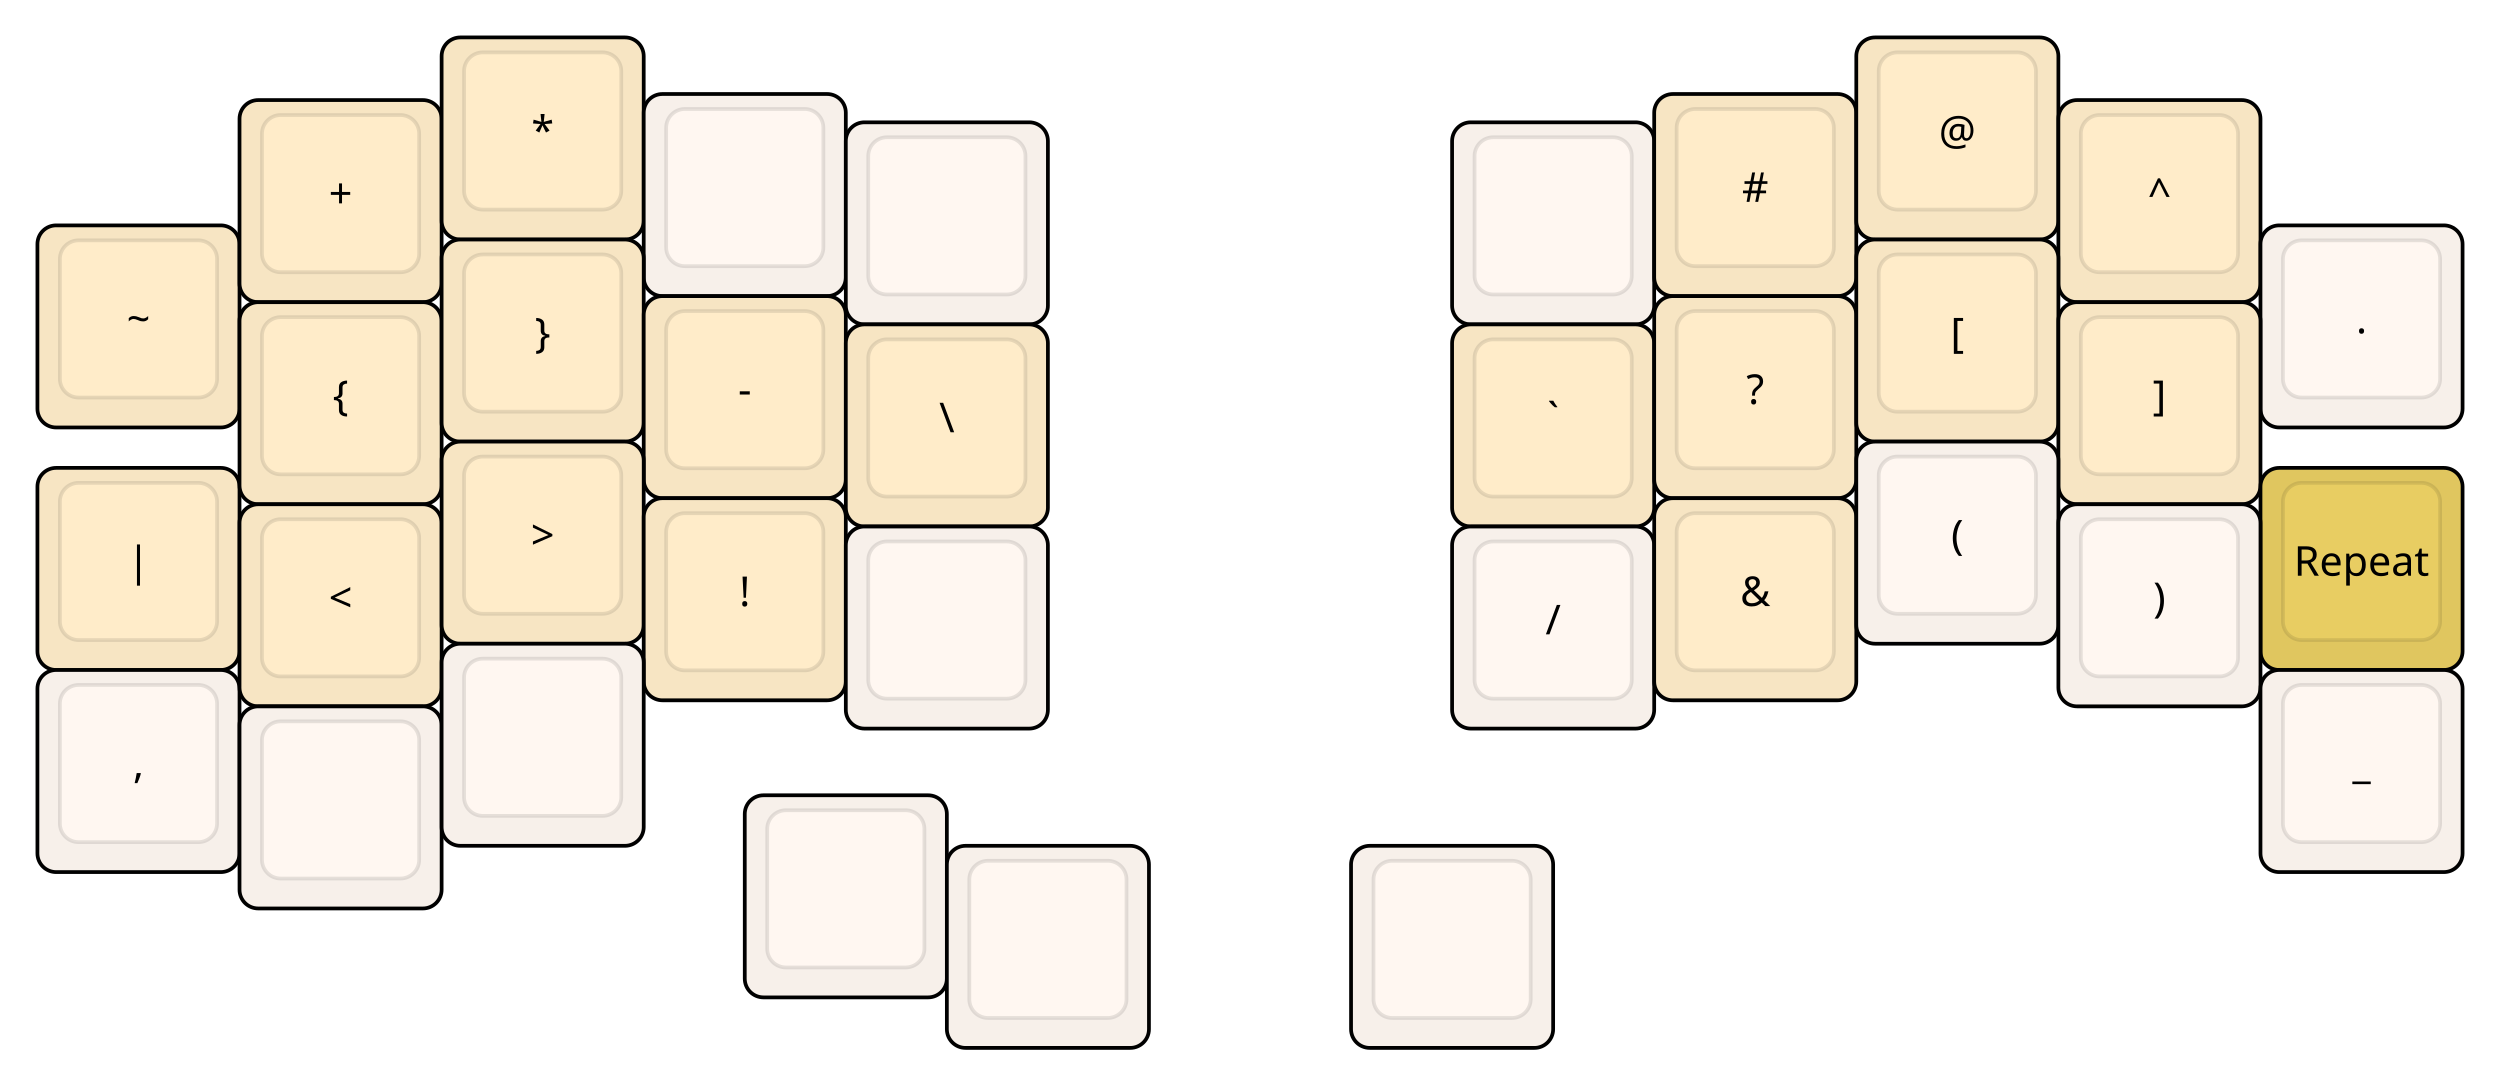
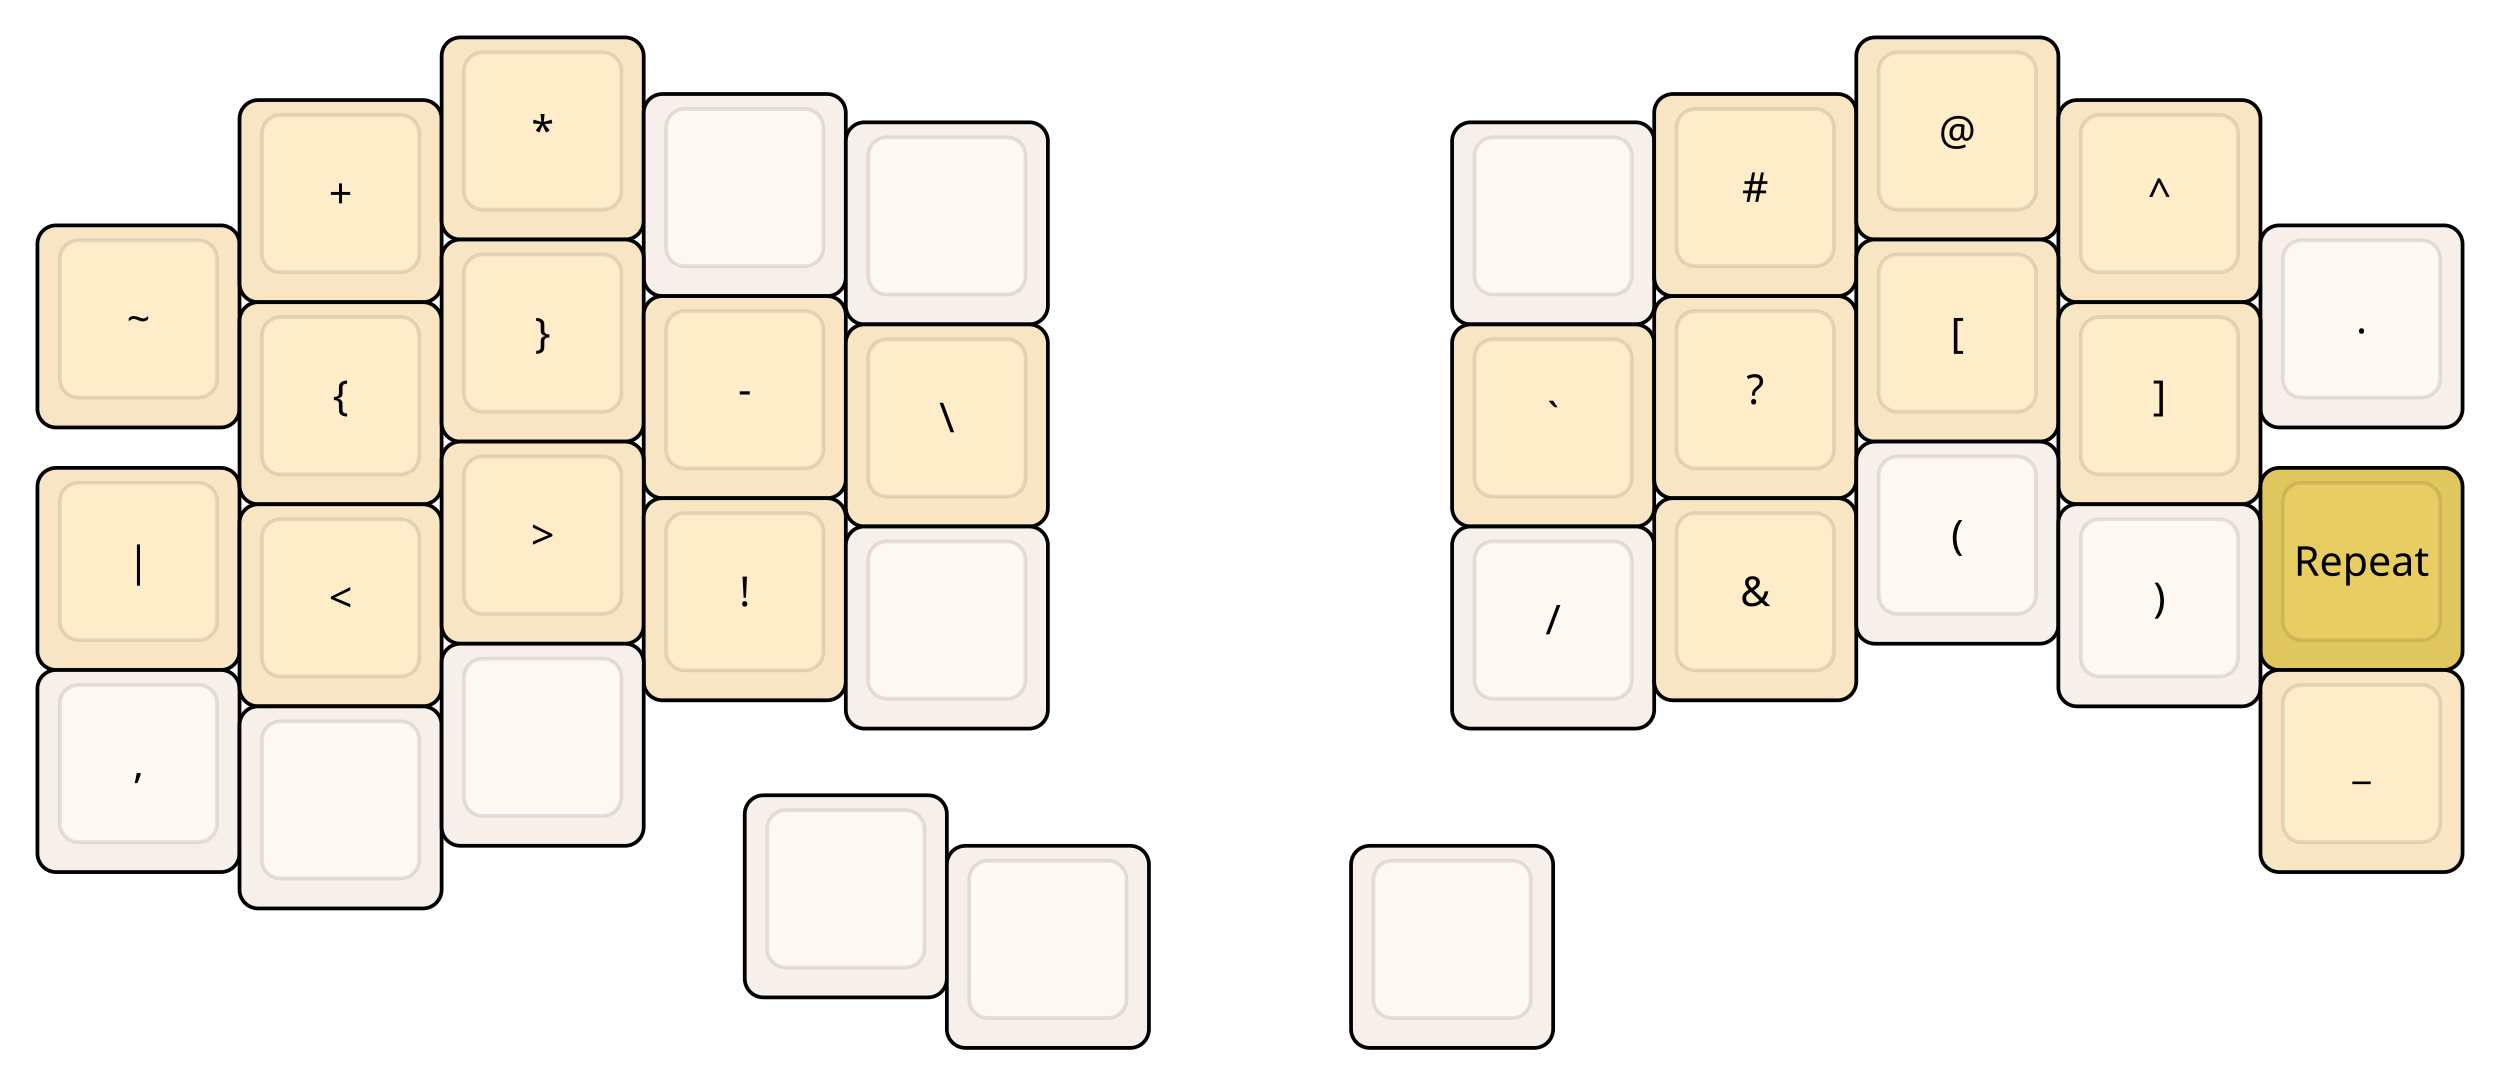
<svg xmlns="http://www.w3.org/2000/svg" width="668px" height="290x" viewBox="0 0 668 290">
  <style type="text/css">
    .keycap .border { stroke: black; stroke-width: 1; }
    .keycap .inner.border { stroke: rgba(0,0,0,.1); }
    .keycap { font-family: sans-serif; font-size: 11px}
    .keycap .sub { font-size: 9px}
  </style>
  <g class="keycap default">
    <rect x="10" y="60.22" width="54" height="54" rx="5" fill="#f7e5c3" class="outer border" />
    <rect x="16" y="64.22" width="42" height="42" rx="5" fill="#ffecc9" class="inner border" />
    <text x="37" y="85.22" text-anchor="middle" dominant-baseline="middle" class="main">
      <tspan x="37" dy="0">~</tspan>
    </text>
  </g>
  <g class="keycap default">
    <rect x="64" y="26.74" width="54" height="54" rx="5" fill="#f7e5c3" class="outer border" />
    <rect x="70" y="30.74" width="42" height="42" rx="5" fill="#ffecc9" class="inner border" />
    <text x="91" y="51.74" text-anchor="middle" dominant-baseline="middle" class="main">
      <tspan x="91" dy="0">+</tspan>
    </text>
  </g>
  <g class="keycap default">
    <rect x="118" y="10" width="54" height="54" rx="5" fill="#f7e5c3" class="outer border" />
    <rect x="124" y="14" width="42" height="42" rx="5" fill="#ffecc9" class="inner border" />
    <text x="145" y="35" text-anchor="middle" dominant-baseline="middle" class="main">
      <tspan x="145" dy="0">*</tspan>
    </text>
  </g>
  <g class="keycap blank">
    <rect x="172" y="25.12" width="54" height="54" rx="5" fill="#f7f0ea" class="outer border" />
    <rect x="178" y="29.12" width="42" height="42" rx="5" fill="#fff7f1" class="inner border" />
  </g>
  <g class="keycap blank">
    <rect x="226" y="32.68" width="54" height="54" rx="5" fill="#f7f0ea" class="outer border" />
    <rect x="232" y="36.68" width="42" height="42" rx="5" fill="#fff7f1" class="inner border" />
  </g>
  <g class="keycap blank">
    <rect x="388" y="32.68" width="54" height="54" rx="5" fill="#f7f0ea" class="outer border" />
    <rect x="394" y="36.68" width="42" height="42" rx="5" fill="#fff7f1" class="inner border" />
  </g>
  <g class="keycap default">
    <rect x="442" y="25.12" width="54" height="54" rx="5" fill="#f7e5c3" class="outer border" />
    <rect x="448" y="29.12" width="42" height="42" rx="5" fill="#ffecc9" class="inner border" />
    <text x="469" y="50.12" text-anchor="middle" dominant-baseline="middle" class="main">
      <tspan x="469" dy="0">#</tspan>
    </text>
  </g>
  <g class="keycap default">
    <rect x="496" y="10" width="54" height="54" rx="5" fill="#f7e5c3" class="outer border" />
    <rect x="502" y="14" width="42" height="42" rx="5" fill="#ffecc9" class="inner border" />
    <text x="523" y="35" text-anchor="middle" dominant-baseline="middle" class="main">
      <tspan x="523" dy="0">@</tspan>
    </text>
  </g>
  <g class="keycap default">
    <rect x="550" y="26.74" width="54" height="54" rx="5" fill="#f7e5c3" class="outer border" />
    <rect x="556" y="30.74" width="42" height="42" rx="5" fill="#ffecc9" class="inner border" />
    <text x="577" y="51.74" text-anchor="middle" dominant-baseline="middle" class="main">
      <tspan x="577" dy="0">^</tspan>
    </text>
  </g>
  <g class="keycap blank">
    <rect x="604" y="60.22" width="54" height="54" rx="5" fill="#f7f0ea" class="outer border" />
    <rect x="610" y="64.22" width="42" height="42" rx="5" fill="#fff7f1" class="inner border" />
    <text x="631" y="85.22" text-anchor="middle" dominant-baseline="middle" class="main">
      <tspan x="631" dy="0">.</tspan>
    </text>
  </g>
  <g class="keycap default">
    <rect x="10" y="125.02" width="54" height="54" rx="5" fill="#f7e5c3" class="outer border" />
    <rect x="16" y="129.02" width="42" height="42" rx="5" fill="#ffecc9" class="inner border" />
    <text x="37" y="150.02" text-anchor="middle" dominant-baseline="middle" class="main">
      <tspan x="37" dy="0">|</tspan>
    </text>
  </g>
  <g class="keycap default">
    <rect x="64" y="80.74" width="54" height="54" rx="5" fill="#f7e5c3" class="outer border" />
    <rect x="70" y="84.74" width="42" height="42" rx="5" fill="#ffecc9" class="inner border" />
    <text x="91" y="105.74" text-anchor="middle" dominant-baseline="middle" class="main">
      <tspan x="91" dy="0">{</tspan>
    </text>
  </g>
  <g class="keycap default">
    <rect x="118" y="64" width="54" height="54" rx="5" fill="#f7e5c3" class="outer border" />
    <rect x="124" y="68" width="42" height="42" rx="5" fill="#ffecc9" class="inner border" />
    <text x="145" y="89" text-anchor="middle" dominant-baseline="middle" class="main">
      <tspan x="145" dy="0">}</tspan>
    </text>
  </g>
  <g class="keycap default">
    <rect x="172" y="79.12" width="54" height="54" rx="5" fill="#f7e5c3" class="outer border" />
    <rect x="178" y="83.12" width="42" height="42" rx="5" fill="#ffecc9" class="inner border" />
    <text x="199" y="104.12" text-anchor="middle" dominant-baseline="middle" class="main">
      <tspan x="199" dy="0">-</tspan>
    </text>
  </g>
  <g class="keycap default">
    <rect x="226" y="86.68" width="54" height="54" rx="5" fill="#f7e5c3" class="outer border" />
    <rect x="232" y="90.68" width="42" height="42" rx="5" fill="#ffecc9" class="inner border" />
    <text x="253" y="111.68" text-anchor="middle" dominant-baseline="middle" class="main">
      <tspan x="253" dy="0">\</tspan>
    </text>
  </g>
  <g class="keycap default">
    <rect x="388" y="86.68" width="54" height="54" rx="5" fill="#f7e5c3" class="outer border" />
    <rect x="394" y="90.68" width="42" height="42" rx="5" fill="#ffecc9" class="inner border" />
    <text x="415" y="111.68" text-anchor="middle" dominant-baseline="middle" class="main">
      <tspan x="415" dy="0">`</tspan>
    </text>
  </g>
  <g class="keycap default">
    <rect x="442" y="79.12" width="54" height="54" rx="5" fill="#f7e5c3" class="outer border" />
    <rect x="448" y="83.12" width="42" height="42" rx="5" fill="#ffecc9" class="inner border" />
    <text x="469" y="104.12" text-anchor="middle" dominant-baseline="middle" class="main">
      <tspan x="469" dy="0">?</tspan>
    </text>
  </g>
  <g class="keycap default">
    <rect x="496" y="64" width="54" height="54" rx="5" fill="#f7e5c3" class="outer border" />
    <rect x="502" y="68" width="42" height="42" rx="5" fill="#ffecc9" class="inner border" />
    <text x="523" y="89" text-anchor="middle" dominant-baseline="middle" class="main">
      <tspan x="523" dy="0">[</tspan>
    </text>
  </g>
  <g class="keycap default">
    <rect x="550" y="80.74" width="54" height="54" rx="5" fill="#f7e5c3" class="outer border" />
    <rect x="556" y="84.74" width="42" height="42" rx="5" fill="#ffecc9" class="inner border" />
    <text x="577" y="105.74" text-anchor="middle" dominant-baseline="middle" class="main">
      <tspan x="577" dy="0">]</tspan>
    </text>
  </g>
  <g class="keycap special">
    <rect x="604" y="125.02" width="54" height="54" rx="5" fill="#e0c65f" class="outer border" />
    <rect x="610" y="129.02" width="42" height="42" rx="5" fill="#e8cd62" class="inner border" />
    <text x="631" y="150.02" text-anchor="middle" dominant-baseline="middle" class="main">
      <tspan x="631" dy="0">Repeat</tspan>
    </text>
  </g>
  <g class="keycap blank">
    <rect x="10" y="179.02" width="54" height="54" rx="5" fill="#f7f0ea" class="outer border" />
    <rect x="16" y="183.02" width="42" height="42" rx="5" fill="#fff7f1" class="inner border" />
    <text x="37" y="204.02" text-anchor="middle" dominant-baseline="middle" class="main">
      <tspan x="37" dy="0">,</tspan>
    </text>
  </g>
  <g class="keycap default">
    <rect x="64" y="134.74" width="54" height="54" rx="5" fill="#f7e5c3" class="outer border" />
    <rect x="70" y="138.74" width="42" height="42" rx="5" fill="#ffecc9" class="inner border" />
    <text x="91" y="159.74" text-anchor="middle" dominant-baseline="middle" class="main">
      <tspan x="91" dy="0">&lt;</tspan>
    </text>
  </g>
  <g class="keycap default">
    <rect x="118" y="118" width="54" height="54" rx="5" fill="#f7e5c3" class="outer border" />
    <rect x="124" y="122" width="42" height="42" rx="5" fill="#ffecc9" class="inner border" />
    <text x="145" y="143" text-anchor="middle" dominant-baseline="middle" class="main">
      <tspan x="145" dy="0">&gt;</tspan>
    </text>
  </g>
  <g class="keycap default">
    <rect x="172" y="133.12" width="54" height="54" rx="5" fill="#f7e5c3" class="outer border" />
    <rect x="178" y="137.12" width="42" height="42" rx="5" fill="#ffecc9" class="inner border" />
    <text x="199" y="158.12" text-anchor="middle" dominant-baseline="middle" class="main">
      <tspan x="199" dy="0">!</tspan>
    </text>
  </g>
  <g class="keycap blank">
    <rect x="226" y="140.68" width="54" height="54" rx="5" fill="#f7f0ea" class="outer border" />
    <rect x="232" y="144.68" width="42" height="42" rx="5" fill="#fff7f1" class="inner border" />
  </g>
  <g class="keycap blank">
    <rect x="388" y="140.68" width="54" height="54" rx="5" fill="#f7f0ea" class="outer border" />
    <rect x="394" y="144.68" width="42" height="42" rx="5" fill="#fff7f1" class="inner border" />
    <text x="415" y="165.68" text-anchor="middle" dominant-baseline="middle" class="main">
      <tspan x="415" dy="0">/</tspan>
    </text>
  </g>
  <g class="keycap default">
    <rect x="442" y="133.12" width="54" height="54" rx="5" fill="#f7e5c3" class="outer border" />
    <rect x="448" y="137.12" width="42" height="42" rx="5" fill="#ffecc9" class="inner border" />
    <text x="469" y="158.12" text-anchor="middle" dominant-baseline="middle" class="main">
      <tspan x="469" dy="0">&amp;</tspan>
    </text>
  </g>
  <g class="keycap blank">
    <rect x="496" y="118" width="54" height="54" rx="5" fill="#f7f0ea" class="outer border" />
    <rect x="502" y="122" width="42" height="42" rx="5" fill="#fff7f1" class="inner border" />
    <text x="523" y="143" text-anchor="middle" dominant-baseline="middle" class="main">
      <tspan x="523" dy="0">(</tspan>
    </text>
  </g>
  <g class="keycap blank">
    <rect x="550" y="134.74" width="54" height="54" rx="5" fill="#f7f0ea" class="outer border" />
    <rect x="556" y="138.74" width="42" height="42" rx="5" fill="#fff7f1" class="inner border" />
    <text x="577" y="159.74" text-anchor="middle" dominant-baseline="middle" class="main">
      <tspan x="577" dy="0">)</tspan>
    </text>
  </g>
-   <g class="keycap blank">
-     <rect x="604" y="179.02" width="54" height="54" rx="5" fill="#f7f0ea" class="outer border" />
-     <rect x="610" y="183.02" width="42" height="42" rx="5" fill="#fff7f1" class="inner border" />
+   <g class="keycap default">
+     <rect x="604" y="179.02" width="54" height="54" rx="5" fill="#f7e5c3" class="outer border" />
+     <rect x="610" y="183.02" width="42" height="42" rx="5" fill="#ffecc9" class="inner border" />
    <text x="631" y="204.02" text-anchor="middle" dominant-baseline="middle" class="main">
      <tspan x="631" dy="0">_</tspan>
    </text>
  </g>
  <g class="keycap blank">
    <rect x="64" y="188.74" width="54" height="54" rx="5" fill="#f7f0ea" class="outer border" />
    <rect x="70" y="192.74" width="42" height="42" rx="5" fill="#fff7f1" class="inner border" />
  </g>
  <g class="keycap blank">
    <rect x="118" y="172" width="54" height="54" rx="5" fill="#f7f0ea" class="outer border" />
    <rect x="124" y="176" width="42" height="42" rx="5" fill="#fff7f1" class="inner border" />
  </g>
  <g class="keycap blank">
    <rect x="199" y="212.5" width="54" height="54" rx="5" fill="#f7f0ea" class="outer border" />
    <rect x="205" y="216.5" width="42" height="42" rx="5" fill="#fff7f1" class="inner border" />
  </g>
  <g class="keycap blank">
    <rect x="253" y="226" width="54" height="54" rx="5" fill="#f7f0ea" class="outer border" />
    <rect x="259" y="230" width="42" height="42" rx="5" fill="#fff7f1" class="inner border" />
  </g>
  <g class="keycap blank">
    <rect x="361" y="226" width="54" height="54" rx="5" fill="#f7f0ea" class="outer border" />
    <rect x="367" y="230" width="42" height="42" rx="5" fill="#fff7f1" class="inner border" />
  </g>
</svg>
